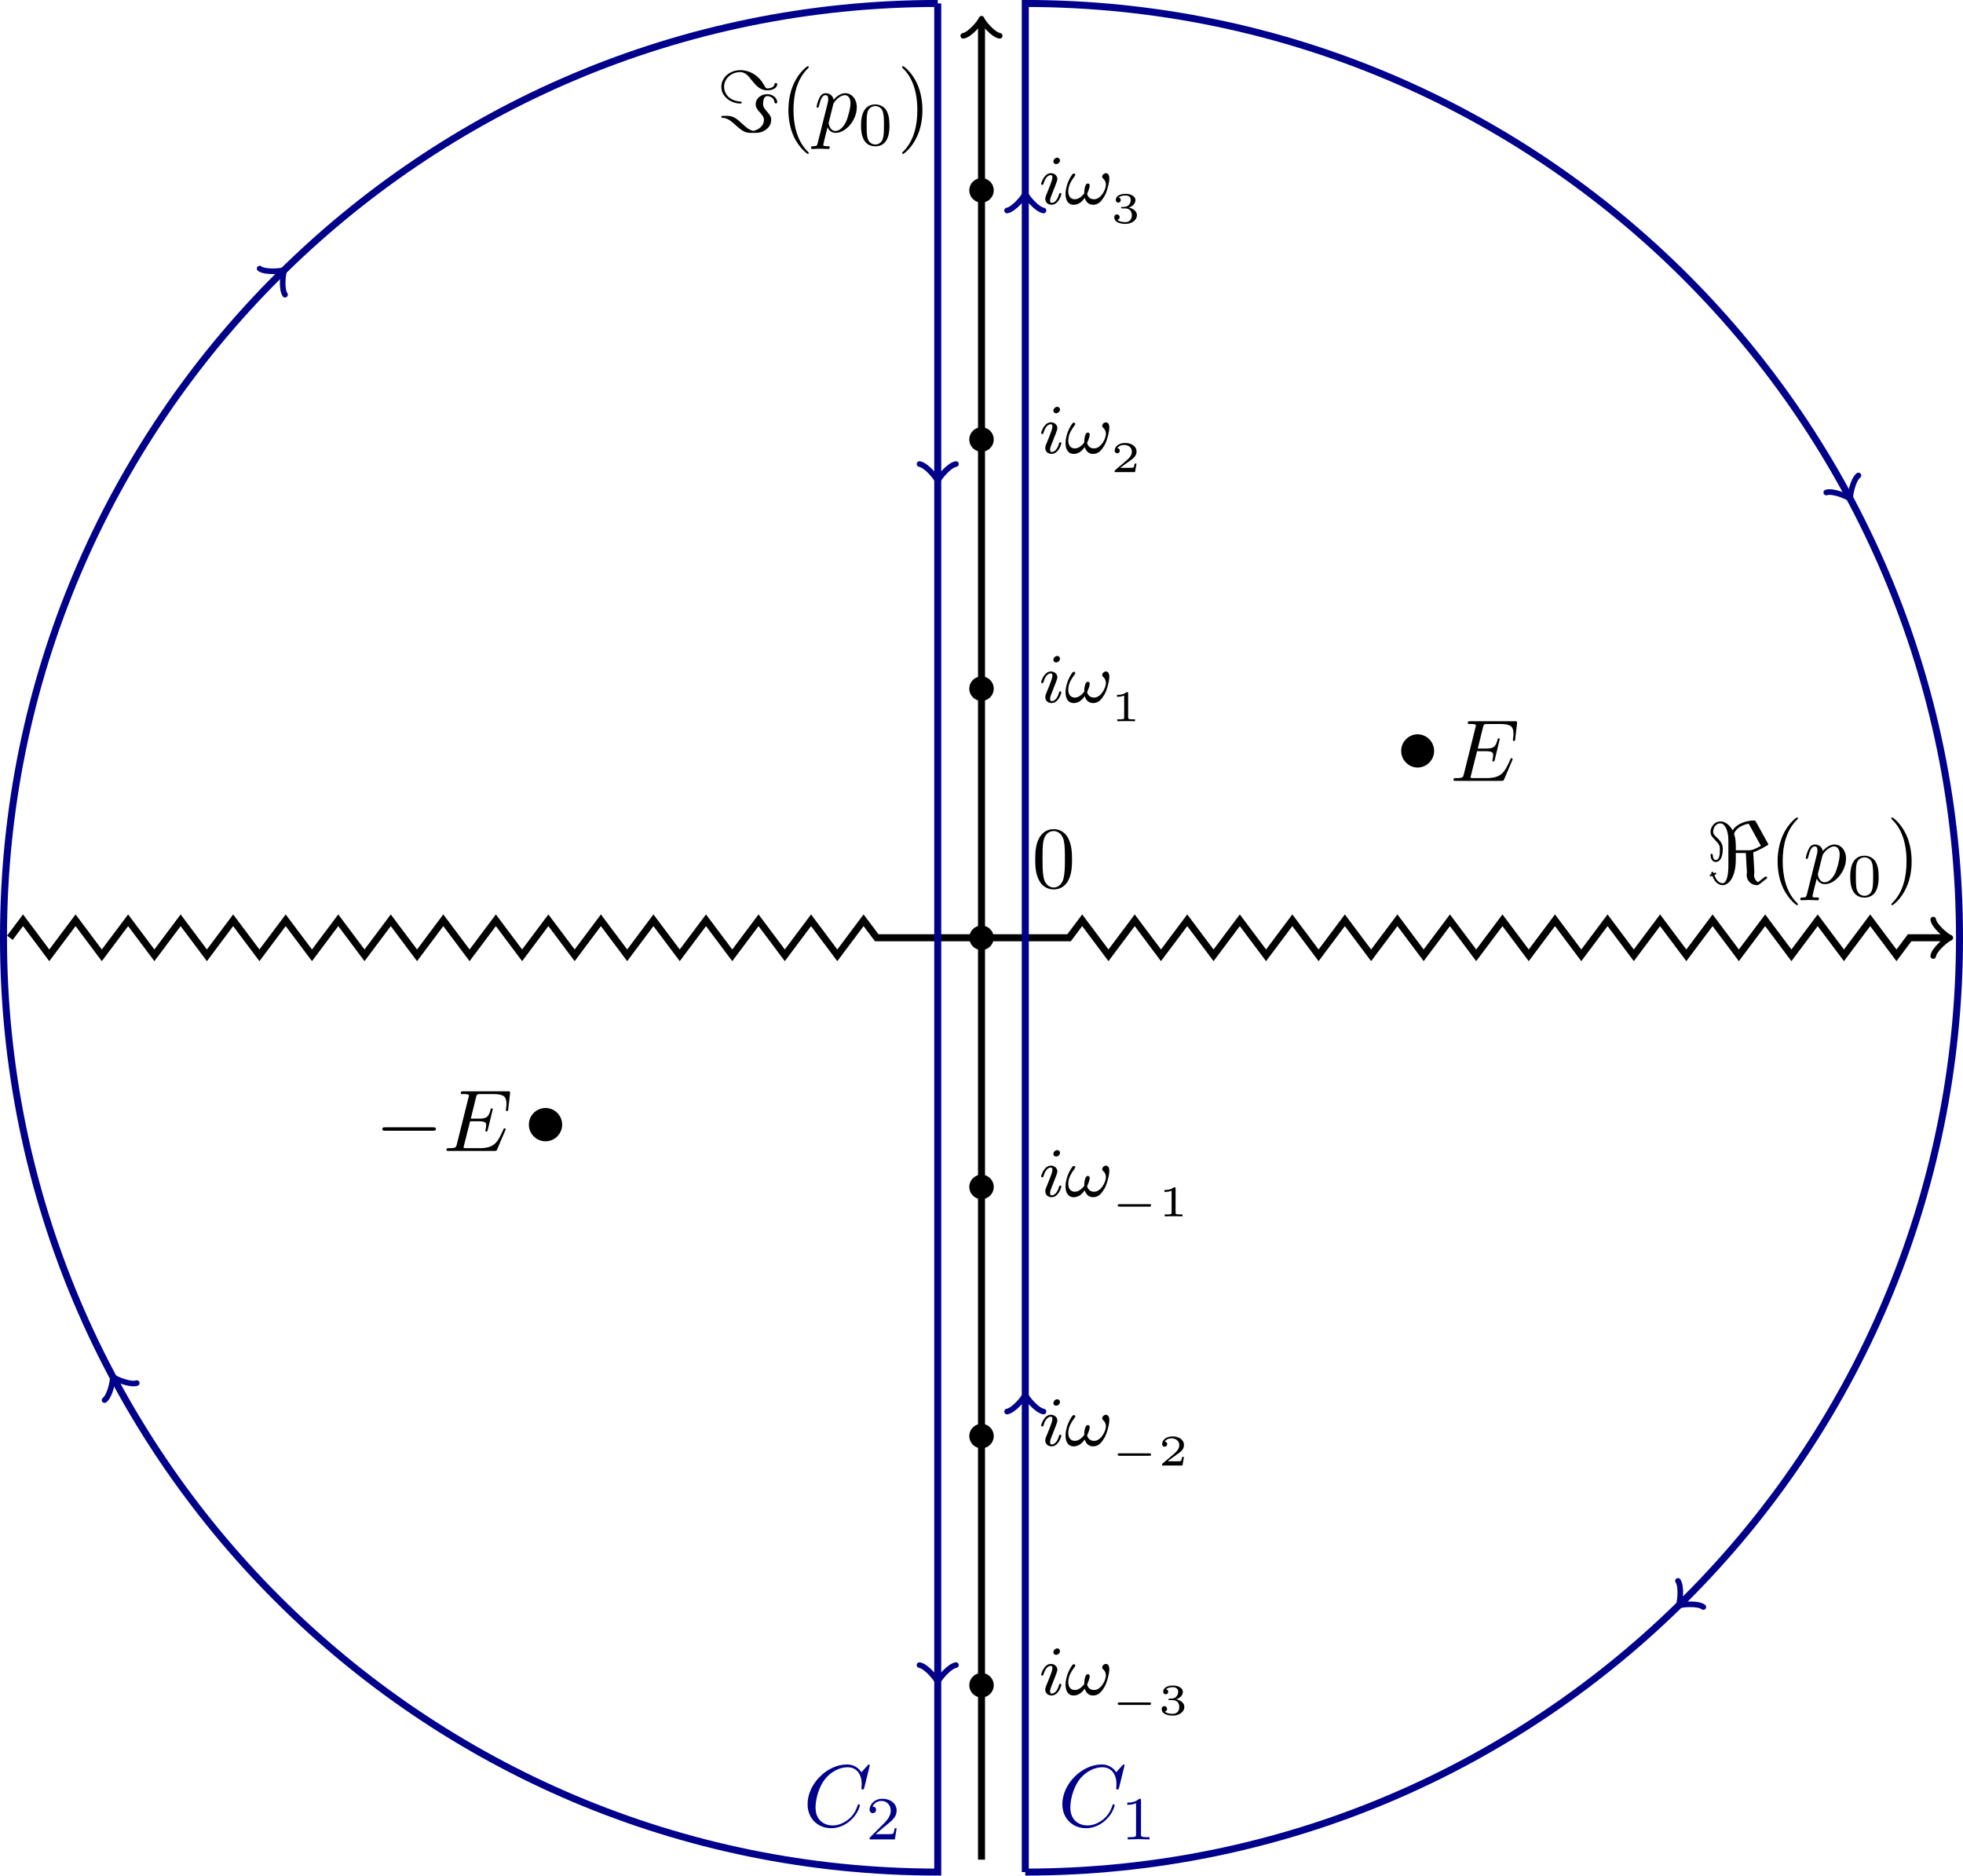
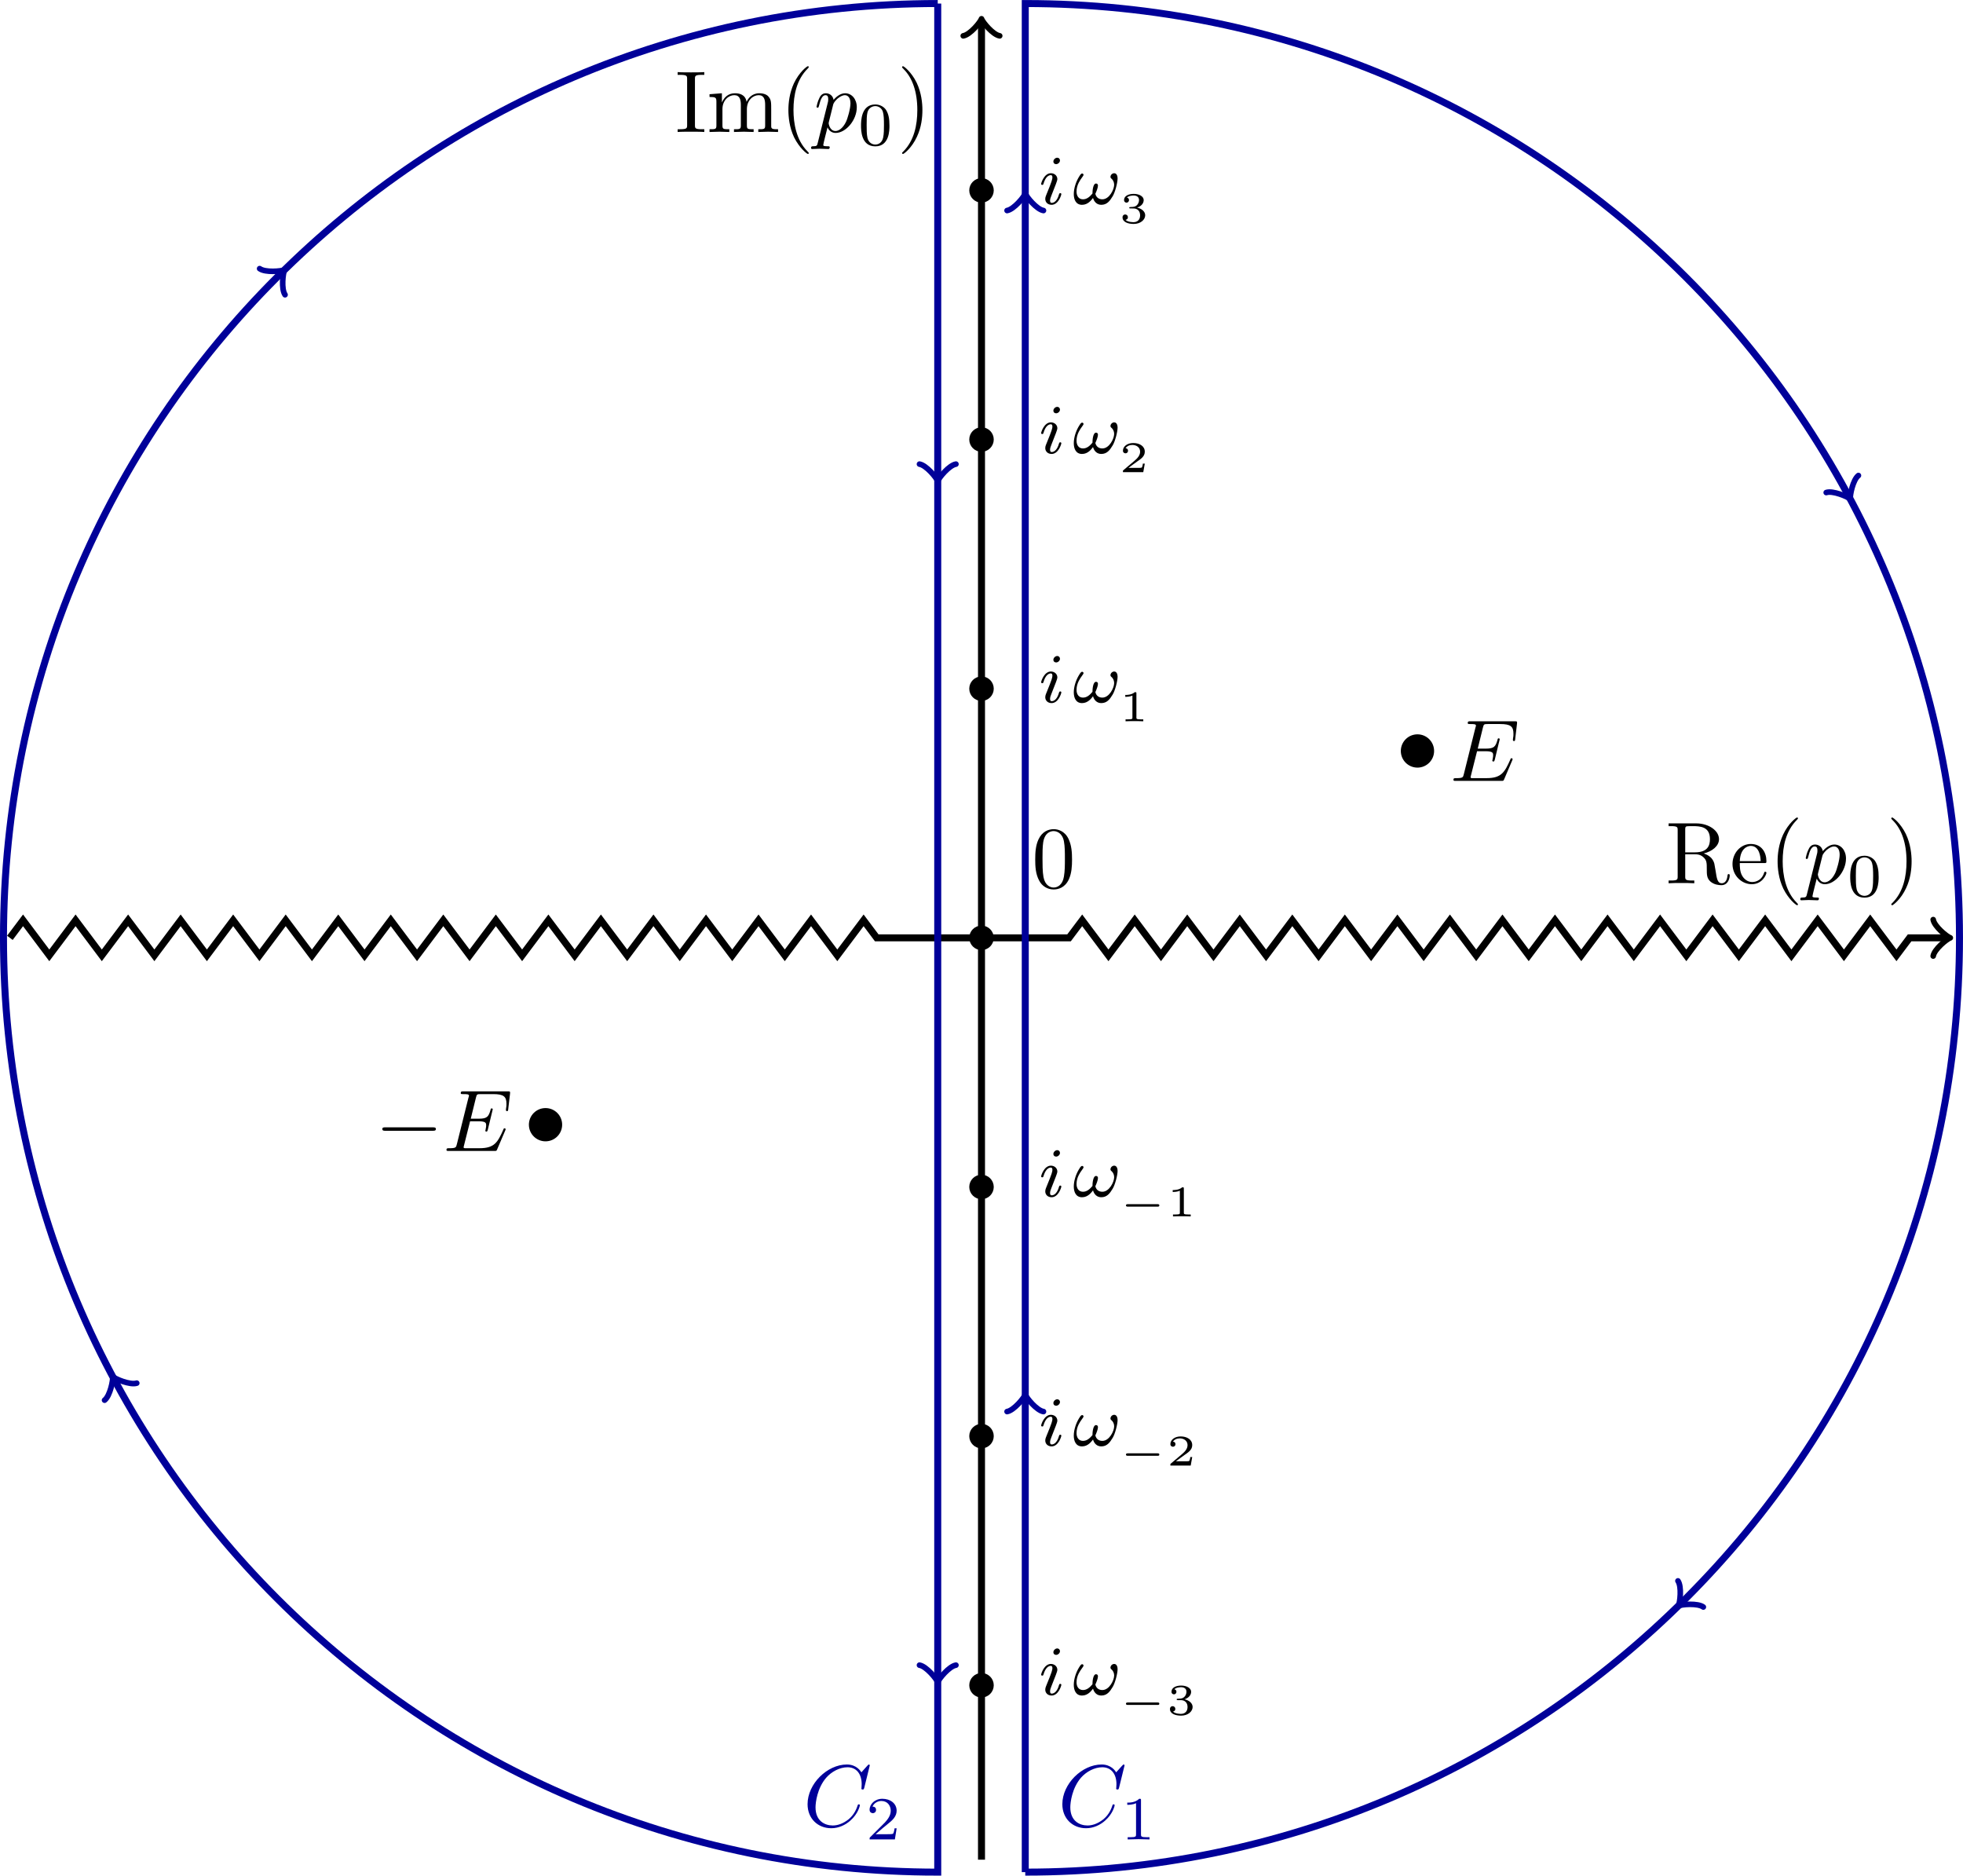
- <svg xmlns="http://www.w3.org/2000/svg" xmlns:xlink="http://www.w3.org/1999/xlink" width="297.811" height="284.527" viewBox="0 0 223.358 213.395">
+ <svg xmlns="http://www.w3.org/2000/svg" xmlns:xlink="http://www.w3.org/1999/xlink" width="297.813" height="213.4pt" viewBox="0 0 223.36 213.4">
  <defs>
    <symbol overflow="visible" id="b">
-       <path d="M5.719-6.984c-.094-.141-.094-.157-.235-.157-.687 0-1.906.282-2.421 1.125-.157-.28-.641-1.015-1.391-1.015-.688 0-1.125.625-1.125 1.203 0 .375.234.625.515.906.547.563.547.719.547 1.094 0 .594-.046 1.187-.484 1.187-.266 0-.313-.375-.328-.546 0-.079-.016-.157-.125-.157-.125 0-.125.11-.125.14 0 .188.094.782.578.782.813 0 .813-1.281.813-1.5 0-.312-.032-.687-.704-1.312-.28-.25-.39-.391-.39-.625 0-.422.297-.954.812-.954.516 0 .922.782.922 1.954v2.937c0 .094 0 1.922-.656 1.922-.36 0-.734-.313-.938-.938.016 0 .22-.062.22-.156 0-.062-.079-.11-.11-.11a1.01 1.01 0 0 0-.203.063C.875-1.203.828-1.312.75-1.312c-.047 0-.125.093-.125.14 0 .031.016.094.047.125-.063.016-.219.063-.219.156 0 .047.063.11.11.11A.88.88 0 0 0 .75-.844C1.063.016 1.578.22 1.922.22c.703 0 1.5-.906 1.5-2.938v-.719h1.14l.125 2.188c0 .063-.03.14-.03.328 0 .594.484 1.14 1.155 1.14.125 0 .157 0 .344-.14l.719-.562C6.985-.578 7-.594 7-.625c0-.078-.156-.14-.188-.14-.046 0-.406.28-.859.656A.946.946 0 0 1 5.5-.922c0-.187.031-.219.031-.328 0-.297-.047-.813-.062-1.125-.016-.203-.063-1-.063-1.14.563-.172 1.64-.813 1.657-.829a.106.106 0 0 0 .062-.093c0-.016-.063-.141-.078-.141zM6.28-4.25c-.922.5-1.125.5-1.422.5H3.422v-.484c0-.688-.094-1.079-.203-1.391.344-.953 1.64-1.14 1.64-1.14.032 0 .079.109.094.109zm0 0" />
+       <path d="M2.234-3.516v-2.578c0-.234 0-.36.22-.39.093-.016.39-.016.593-.016.89 0 2 .047 2 1.484 0 .688-.234 1.5-1.703 1.5zm2.11.125c.953-.234 1.734-.843 1.734-1.625 0-.953-1.14-1.796-2.594-1.796H.344v.312h.25c.765 0 .781.11.781.469v5.25c0 .36-.016.469-.781.469h-.25V0c.36-.031 1.078-.031 1.453-.031.39 0 1.11 0 1.469.031v-.313h-.25c-.766 0-.782-.109-.782-.468v-2.516h1.141c.156 0 .578 0 .938.344.375.344.375.656.375 1.328 0 .64 0 1.047.406 1.422.406.36.953.422 1.25.422.781 0 .953-.813.953-1.094 0-.063 0-.172-.125-.172-.11 0-.11.094-.125.156C6.984-.17 6.64 0 6.39 0c-.485 0-.563-.516-.704-1.438l-.14-.796c-.172-.641-.656-.97-1.203-1.157zm0 0" />
+     </symbol>
+     <symbol overflow="visible" id="c">
+       <path d="M1.11-2.516C1.171-4 2.015-4.25 2.36-4.25c1.015 0 1.124 1.344 1.124 1.734zm0 .22h2.78c.22 0 .25 0 .25-.22 0-.984-.546-1.953-1.78-1.953C1.202-4.469.28-3.437.28-2.187.281-.86 1.328.108 2.47.108 3.688.11 4.14-1 4.14-1.187c0-.094-.079-.125-.141-.125-.078 0-.11.062-.125.14C3.531-.14 2.625-.14 2.531-.14c-.5 0-.89-.296-1.125-.671-.297-.47-.297-1.125-.297-1.485zm0 0" />
+     </symbol>
+     <symbol overflow="visible" id="d">
+       <path d="M3.297 2.39c0-.03 0-.046-.172-.218C1.891.922 1.562-.968 1.562-2.5c0-1.734.375-3.469 1.61-4.703.125-.125.125-.14.125-.172 0-.078-.031-.11-.094-.11-.11 0-1 .688-1.594 1.954C1.11-4.438.984-3.328.984-2.5c0 .781.11 1.984.657 3.125C2.25 1.844 3.094 2.5 3.203 2.5c.063 0 .094-.031.094-.11zm0 0" />
    </symbol>
    <symbol overflow="visible" id="g">
-       <path d="M2.86-3.344c0-.078-.063-.11-.094-.11C1.25-3.546.859-4.546.859-5.14c0-.984.907-1.671 1.813-1.671.562 0 .89.359 1.312.906.454.562.938 1.172 1.782 1.172.703 0 1.14-.313 1.14-.704 0-.125-.093-.125-.156-.125-.125 0-.14.047-.156.141-.078.469-.782.469-.797.469-.14 0-.203-.031-.36-.328-.89-1.64-2.312-1.75-2.718-1.75-1.219 0-2.172.843-2.172 1.89 0 1.235 1.234 1.907 2.14 1.907.063 0 .172 0 .172-.11zM.812-1.828c-.172 0-.266 0-.266.11 0 .03 0 .109.094.109.343.03.671.046 1.437.75C3.141.109 3.36.109 4.156.109c.516 0 .938 0 1.422-.343.36-.235.64-.641.64-1.141 0-.36-.14-.563-.5-.969-.39-.437-.421-.61-.421-.844 0-.421.11-.89.469-.89.015 0 .75 0 .828.703.015.063.031.125.156.125s.156-.047.156-.14c0-.422-.453-.907-1.156-.907-.719 0-1.297.516-1.297 1.14 0 .407.234.657.531 1 .375.407.407.579.407.782 0 .922-1.032 1.25-1.22 1.25-.062 0-.327-.078-.655-.297-.172-.14-.454-.39-.5-.422-.72-.687-1.11-.984-1.797-.984zm0 0" />
+       <path d="M2.875-2.5c0-.766-.11-1.969-.656-3.11C1.625-6.827.766-7.483.672-7.483a.107.107 0 00-.11.109c0 .031 0 .047.188.234.984.985 1.547 2.563 1.547 4.641 0 1.719-.36 3.469-1.594 4.719-.14.125-.14.14-.14.172 0 .062.046.109.109.109.094 0 1-.688 1.578-1.953.516-1.094.625-2.203.625-3.047zm0 0" />
+     </symbol>
+     <symbol overflow="visible" id="h">
+       <path d="M2.25-6.031c0-.36.016-.469.813-.469h.25v-.313c-.344.032-1.126.032-1.516.032-.375 0-1.172 0-1.516-.032v.313h.25c.797 0 .828.11.828.469v5.25c0 .36-.03.469-.828.469h-.25V0c.344-.031 1.14-.031 1.516-.031.39 0 1.172 0 1.516.031v-.313h-.25c-.797 0-.813-.109-.813-.468zm0 0" />
+     </symbol>
+     <symbol overflow="visible" id="i">
+       <path d="M1.094-3.422V-.75c0 .438-.11.438-.782.438V0c.36-.016.86-.031 1.141-.031.25 0 .766.015 1.11.031v-.313c-.672 0-.782 0-.782-.437v-1.844c0-1.031.719-1.594 1.344-1.594.64 0 .75.532.75 1.11V-.75c0 .438-.11.438-.781.438V0c.344-.016.86-.031 1.125-.031.25 0 .781.015 1.11.031v-.313c-.657 0-.766 0-.766-.437v-1.844c0-1.031.703-1.594 1.343-1.594.625 0 .735.532.735 1.11V-.75c0 .438-.11.438-.782.438V0c.344-.016.86-.031 1.125-.031.266 0 .782.015 1.125.031v-.313c-.515 0-.765 0-.78-.296v-1.907c0-.859 0-1.156-.313-1.515-.141-.172-.47-.375-1.047-.375-.828 0-1.282.593-1.438.984-.14-.875-.875-.984-1.328-.984-.734 0-1.203.422-1.484 1.047v-1.047l-1.407.11v.312c.704 0 .782.062.782.562zm0 0" />
+     </symbol>
+     <symbol overflow="visible" id="p">
+       <path d="M4.578-3.188c0-.796-.047-1.593-.39-2.328C3.733-6.484 2.905-6.64 2.5-6.64c-.61 0-1.328.266-1.75 1.188-.313.687-.36 1.469-.36 2.266 0 .75.032 1.64.454 2.406a1.83 1.83 0 001.64 1c.532 0 1.297-.203 1.735-1.157.312-.687.36-1.468.36-2.25zM2.484 0c-.39 0-.984-.25-1.156-1.203-.11-.594-.11-1.516-.11-2.11 0-.64 0-1.296.079-1.828.187-1.187.937-1.28 1.187-1.28.329 0 .985.187 1.172 1.171.11.563.11 1.313.11 1.938 0 .75 0 1.421-.11 2.062C3.5-.297 2.937 0 2.484 0zm0 0" />
+     </symbol>
+     <symbol overflow="visible" id="e">
+       <path d="M.453 1.219c-.078.343-.11.406-.547.406-.11 0-.218 0-.218.188 0 .078.046.125.124.125.266 0 .563-.032.829-.032.343 0 .671.032 1 .032.046 0 .171 0 .171-.204 0-.109-.093-.109-.234-.109-.5 0-.5-.063-.5-.156 0-.125.422-1.75.484-2 .125.297.407.64.922.64 1.157 0 2.407-1.453 2.407-2.921 0-.938-.579-1.594-1.329-1.594-.5 0-.984.36-1.312.75-.094-.547-.531-.75-.89-.75-.47 0-.657.39-.735.562-.188.344-.313.938-.313.969 0 .11.094.11.11.11.11 0 .11-.016.172-.235.172-.703.375-1.188.734-1.188.172 0 .313.079.313.454 0 .234-.032.343-.079.515zm1.75-4.328c.063-.266.344-.547.516-.704.36-.296.64-.374.812-.374.39 0 .64.343.64.937 0 .594-.327 1.734-.515 2.11-.344.702-.812 1.03-1.187 1.03-.656 0-.781-.828-.781-.89 0-.016 0-.031.03-.156zm0 0" />
+     </symbol>
+     <symbol overflow="visible" id="r">
+       <path d="M7.578-6.922c0-.031-.016-.11-.11-.11-.03 0-.046.016-.155.126l-.688.765c-.094-.14-.547-.89-1.656-.89C2.734-7.031.5-4.828.5-2.516.5-.875 1.672.22 3.203.22c.86 0 1.625-.39 2.156-.86.922-.812 1.094-1.718 1.094-1.75 0-.109-.11-.109-.125-.109-.062 0-.11.031-.125.11-.094.28-.328 1-1.016 1.578-.687.546-1.312.718-1.828.718-.89 0-1.953-.515-1.953-2.062 0-.578.203-2.188 1.203-3.36.61-.703 1.547-1.203 2.438-1.203 1.016 0 1.61.766 1.61 1.922 0 .406-.032.406-.032.516 0 .093.11.093.14.093.126 0 .126-.015.188-.203zm0 0" />
+     </symbol>
+     <symbol overflow="visible" id="v">
+       <path d="M7.063-2.328c.015-.047.046-.11.046-.14 0 0 0-.11-.125-.11-.093 0-.109.062-.125.125-.656 1.469-1.015 2.14-2.718 2.14H2.469c-.11-.015-.14-.03-.14-.109 0-.031 0-.047.046-.219l.688-2.734h.984c.844 0 .844.219.844.469 0 .062 0 .187-.063.484-.016.047-.031.078-.031.11 0 .046.031.109.125.109.078 0 .11-.047.156-.203l.563-2.328c0-.063-.047-.11-.125-.11-.079 0-.11.063-.125.172-.22.766-.391 1-1.313 1h-.937l.593-2.406c.094-.36.11-.39.547-.39h1.407c1.203 0 1.515.28 1.515 1.109 0 .234 0 .25-.047.53 0 .048-.015.126-.015.173 0 .047.03.125.125.125.109 0 .125-.063.14-.25l.203-1.735c.032-.265-.015-.265-.265-.265H2.297c-.188 0-.297 0-.297.203 0 .11.094.11.281.11.375 0 .656 0 .656.171 0 .047 0 .063-.062.25L1.562-.78c-.093.39-.109.469-.906.469-.172 0-.281 0-.281.187C.375 0 .469 0 .656 0h5.172c.234 0 .25-.016.313-.172zm0 0" />
+     </symbol>
+     <symbol overflow="visible" id="f">
+       <path d="M3.594-2.219c0-.765-.094-1.328-.406-1.812-.22-.313-.657-.594-1.204-.594C.36-4.625.36-2.719.36-2.219c0 .5 0 2.36 1.625 2.36 1.61 0 1.61-1.86 1.61-2.36zM1.984-.063c-.328 0-.75-.187-.89-.75C1-1.219 1-1.796 1-2.313c0-.515 0-1.046.094-1.421.156-.547.593-.704.89-.704.375 0 .735.235.86.641.11.375.125.875.125 1.485 0 .515 0 1.03-.094 1.468-.14.64-.61.781-.89.781zm0 0" />
+     </symbol>
+     <symbol overflow="visible" id="s">
+       <path d="M2.328-4.438c0-.187 0-.187-.203-.187-.453.438-1.078.438-1.36.438v.25c.157 0 .626 0 1-.188v3.547c0 .234 0 .328-.687.328H.812V0c.125 0 .985-.031 1.235-.031.219 0 1.094.031 1.25.031v-.25H3.03c-.703 0-.703-.094-.703-.328zm0 0" />
    </symbol>
    <symbol overflow="visible" id="u">
-       <path d="M6.563-2.297c.171 0 .359 0 .359-.203 0-.188-.188-.188-.36-.188h-5.39c-.172 0-.344 0-.344.188 0 .203.172.203.344.203zm0 0" />
+       <path d="M3.516-1.266H3.28c-.015.157-.094.563-.187.625-.047.047-.578.047-.688.047H1.125c.734-.64.984-.844 1.39-1.172.516-.406 1-.843 1-1.5 0-.843-.734-1.359-1.624-1.359-.86 0-1.454.61-1.454 1.25 0 .344.297.39.376.39.156 0 .359-.124.359-.374 0-.125-.047-.375-.406-.375.218-.485.687-.641 1.015-.641.703 0 1.063.547 1.063 1.11 0 .609-.438 1.078-.656 1.328L.516-.266C.437-.203.437-.187.437 0h2.876zm0 0" />
    </symbol>
-     <symbol overflow="visible" id="c">
-       <path d="M3.297 2.39c0-.03 0-.046-.172-.218C1.891.922 1.562-.968 1.562-2.5c0-1.734.375-3.469 1.61-4.703.125-.125.125-.14.125-.172 0-.078-.031-.11-.094-.11-.11 0-1 .688-1.594 1.954C1.11-4.438.984-3.328.984-2.5c0 .781.11 1.984.657 3.125C2.25 1.844 3.094 2.5 3.203 2.5c.063 0 .094-.031.094-.11zm0 0" />
+     <symbol overflow="visible" id="j">
+       <path d="M2.375-4.969a.304.304 0 00-.313-.312c-.203 0-.437.203-.437.437 0 .172.125.297.313.297.203 0 .437-.187.437-.422zM1.219-2.047L.78-.953a.927.927 0 00-.078.36c0 .39.297.671.719.671.781 0 1.11-1.11 1.11-1.219 0-.078-.063-.109-.126-.109-.094 0-.11.063-.14.14-.172.641-.5.97-.829.97-.093 0-.187-.047-.187-.25 0-.204.063-.344.156-.594.078-.204.157-.422.25-.641l.25-.64c.063-.188.172-.438.172-.579 0-.39-.328-.672-.734-.672-.766 0-1.11 1.11-1.11 1.22 0 .077.063.108.125.108.11 0 .11-.046.141-.124.219-.766.578-.985.828-.985.11 0 .188.047.188.266 0 .078-.016.187-.094.437zm0 0" />
    </symbol>
-     <symbol overflow="visible" id="f">
-       <path d="M2.875-2.5c0-.766-.11-1.969-.656-3.11C1.625-6.827.766-7.483.672-7.483a.107.107 0 0 0-.11.109c0 .031 0 .047.188.234.984.985 1.547 2.563 1.547 4.641 0 1.719-.36 3.469-1.594 4.719-.14.125-.14.14-.14.172 0 .062.046.109.109.109.094 0 1-.688 1.578-1.953.516-1.094.625-2.203.625-3.047zm0 0" />
+     <symbol overflow="visible" id="k">
+       <path d="M5.11-2.922c0-.234-.079-.594-.391-.594a.441.441 0 00-.422.422c0 .11.094.188.187.266.11.125.235.328.235.625 0 .531-.547 1.656-1.344 1.656-.422 0-.703-.234-.797-.625.125-.266.297-.703.297-.937 0-.125-.063-.235-.219-.235-.36 0-.406.89-.406 1.14-.281.329-.61.657-1.078.657-.5 0-.734-.406-.734-.875 0-.375.093-.703.25-1.016.234-.468.546-.765.546-.89a.157.157 0 00-.156-.156c-.156 0-.266.234-.36.375-.343.562-.593 1.312-.593 1.968 0 .61.234 1.22.938 1.22.687 0 1.078-.563 1.25-.782.124.437.437.781.937.781.64 0 .969-.422 1.297-.969.266-.421.562-1.53.562-2.03zm0 0" />
+     </symbol>
+     <symbol overflow="visible" id="l">
+       <path d="M4.39-1.11c.079 0 .204 0 .204-.14s-.125-.14-.203-.14H1.016c-.079 0-.22 0-.22.14s.141.14.22.14zm0 0" />
+     </symbol>
+     <symbol overflow="visible" id="m">
+       <path d="M1.64-1.656c.47 0 .766.297.766.781 0 .516-.312.781-.75.781-.062 0-.656 0-.906-.265.203-.032.266-.172.266-.297A.304.304 0 00.703-.97c-.156 0-.297.11-.297.328 0 .516.578.75 1.266.75.812 0 1.312-.5 1.312-.984 0-.406-.359-.75-.921-.875.593-.203.75-.578.75-.86 0-.406-.5-.703-1.126-.703-.625 0-1.109.25-1.109.704a.28.28 0 00.281.296c.141 0 .282-.109.282-.296 0-.11-.063-.25-.235-.282.203-.218.656-.234.766-.234.36 0 .61.172.61.516 0 .296-.188.75-.704.78-.14 0-.156 0-.297.016-.047 0-.11 0-.11.079 0 .078.048.078.141.078zm0 0" />
    </symbol>
    <symbol overflow="visible" id="n">
-       <path d="M4.578-3.188c0-.796-.047-1.593-.39-2.328C3.733-6.484 2.905-6.64 2.5-6.64c-.61 0-1.328.266-1.75 1.188-.313.687-.36 1.469-.36 2.266 0 .75.032 1.64.454 2.406a1.83 1.83 0 0 0 1.64 1c.532 0 1.297-.203 1.735-1.157.312-.687.36-1.468.36-2.25zM2.484 0c-.39 0-.984-.25-1.156-1.203-.11-.594-.11-1.516-.11-2.11 0-.64 0-1.296.079-1.828.187-1.187.937-1.28 1.187-1.28.329 0 .985.187 1.172 1.171.11.563.11 1.313.11 1.938 0 .75 0 1.421-.11 2.062C3.5-.297 2.937 0 2.484 0zm0 0" />
+       <path d="M2.938-.969h-.22c0 .094-.062.406-.14.453-.031.032-.453.032-.531.032h-.969c.328-.235.688-.516.984-.72.454-.312.876-.593.876-1.124 0-.64-.61-.985-1.313-.985-.672 0-1.172.376-1.172.876 0 .25.219.296.297.296a.283.283 0 00.281-.296.27.27 0 00-.281-.282c.14-.234.438-.375.766-.375.484 0 .89.281.89.766 0 .422-.297.75-.672 1.062L.516-.234c-.047.047-.063.047-.063.078V0h2.313zm0 0" />
    </symbol>
-     <symbol overflow="visible" id="d">
-       <path d="M.453 1.219c-.078.343-.11.406-.547.406-.11 0-.218 0-.218.188 0 .078.046.125.124.125.266 0 .563-.032.829-.032.343 0 .671.032 1 .032.046 0 .171 0 .171-.204 0-.109-.093-.109-.234-.109-.5 0-.5-.063-.5-.156 0-.125.422-1.75.484-2 .125.297.407.64.922.64 1.157 0 2.407-1.453 2.407-2.921 0-.938-.579-1.594-1.329-1.594-.5 0-.984.36-1.312.75-.094-.547-.531-.75-.89-.75-.47 0-.657.39-.735.562-.188.344-.313.938-.313.969 0 .11.094.11.11.11.11 0 .11-.016.172-.235.172-.703.375-1.188.734-1.188.172 0 .313.079.313.454 0 .234-.032.343-.079.515zm1.75-4.328c.063-.266.344-.547.516-.704.36-.296.64-.374.812-.374.39 0 .64.343.64.937 0 .594-.327 1.734-.515 2.11-.344.702-.812 1.03-1.187 1.03-.656 0-.781-.828-.781-.89 0-.016 0-.031.03-.156zm0 0" />
+     <symbol overflow="visible" id="o">
+       <path d="M1.984-3.172c0-.14-.015-.14-.187-.14C1.453-3 .89-3 .797-3H.719v.219h.078c.11 0 .437-.016.734-.14v2.5c0 .14 0 .202-.531.202H.75V0c.266-.016.719-.016 1-.016.297 0 .734 0 1.016.016v-.219h-.25c-.532 0-.532-.062-.532-.203zm0 0" />
    </symbol>
-     <symbol overflow="visible" id="p">
-       <path d="M7.578-6.922c0-.031-.016-.11-.11-.11-.03 0-.046.016-.155.126l-.688.765c-.094-.14-.547-.89-1.656-.89C2.734-7.031.5-4.828.5-2.516.5-.875 1.672.22 3.203.22c.86 0 1.625-.39 2.156-.86.922-.812 1.094-1.718 1.094-1.75 0-.109-.11-.109-.125-.109-.062 0-.11.031-.125.11-.094.28-.328 1-1.016 1.578-.687.546-1.312.718-1.828.718-.89 0-1.953-.515-1.953-2.062 0-.578.203-2.188 1.203-3.36.61-.703 1.547-1.203 2.438-1.203 1.016 0 1.61.766 1.61 1.922 0 .406-.032.406-.032.516 0 .093.11.093.14.093.126 0 .126-.015.188-.203zm0 0" />
-     </symbol>
-     <symbol overflow="visible" id="t">
-       <path d="M7.063-2.328c.015-.047.046-.11.046-.14 0 0 0-.11-.125-.11-.093 0-.109.062-.125.125-.656 1.469-1.015 2.14-2.718 2.14H2.469c-.11-.015-.14-.03-.14-.109 0-.031 0-.047.046-.219l.688-2.734h.984c.844 0 .844.219.844.469 0 .062 0 .187-.063.484-.016.047-.031.078-.031.11 0 .046.031.109.125.109.078 0 .11-.047.156-.203l.563-2.328c0-.063-.047-.11-.125-.11-.079 0-.11.063-.125.172-.22.766-.391 1-1.313 1h-.937l.593-2.406c.094-.36.11-.39.547-.39h1.407c1.203 0 1.515.28 1.515 1.109 0 .234 0 .25-.047.53 0 .048-.015.126-.015.173 0 .047.03.125.125.125.109 0 .125-.063.14-.25l.203-1.735c.032-.265-.015-.265-.265-.265H2.297c-.188 0-.297 0-.297.203 0 .11.094.11.281.11.375 0 .656 0 .656.171 0 .047 0 .063-.062.25L1.562-.78c-.093.39-.109.469-.906.469-.172 0-.281 0-.281.187C.375 0 .469 0 .656 0h5.172c.234 0 .25-.016.313-.172zm0 0" />
-     </symbol>
-     <symbol overflow="visible" id="e">
-       <path d="M3.594-2.219c0-.765-.094-1.328-.406-1.812-.22-.313-.657-.594-1.204-.594C.36-4.625.36-2.719.36-2.219c0 .5 0 2.36 1.625 2.36 1.61 0 1.61-1.86 1.61-2.36zM1.984-.063c-.328 0-.75-.187-.89-.75C1-1.219 1-1.796 1-2.313c0-.515 0-1.046.094-1.421.156-.547.593-.704.89-.704.375 0 .735.235.86.641.11.375.125.875.125 1.485 0 .515 0 1.03-.094 1.468-.14.64-.61.781-.89.781zm0 0" />
-     </symbol>
-     <symbol overflow="visible" id="q">
-       <path d="M2.328-4.438c0-.187 0-.187-.203-.187-.453.438-1.078.438-1.36.438v.25c.157 0 .626 0 1-.188v3.547c0 .234 0 .328-.687.328H.812V0c.125 0 .985-.031 1.235-.031.219 0 1.094.031 1.25.031v-.25H3.03c-.703 0-.703-.094-.703-.328zm0 0" />
-     </symbol>
-     <symbol overflow="visible" id="s">
-       <path d="M3.516-1.266H3.28c-.015.157-.094.563-.187.625-.047.047-.578.047-.688.047H1.125c.734-.64.984-.844 1.39-1.172.516-.406 1-.843 1-1.5 0-.843-.734-1.359-1.624-1.359-.86 0-1.454.61-1.454 1.25 0 .344.297.39.376.39.156 0 .359-.124.359-.374 0-.125-.047-.375-.406-.375.218-.485.687-.641 1.015-.641.703 0 1.063.547 1.063 1.11 0 .609-.438 1.078-.656 1.328L.516-.266C.437-.203.437-.187.437 0h2.876zm0 0" />
-     </symbol>
-     <symbol overflow="visible" id="h">
-       <path d="M2.375-4.969a.304.304 0 0 0-.313-.312c-.203 0-.437.203-.437.437 0 .172.125.297.313.297.203 0 .437-.187.437-.422zM1.219-2.047L.78-.953a.927.927 0 0 0-.078.36c0 .39.297.671.719.671.781 0 1.11-1.11 1.11-1.219 0-.078-.063-.109-.126-.109-.094 0-.11.063-.14.14-.172.641-.5.97-.829.97-.093 0-.187-.047-.187-.25 0-.204.063-.344.156-.594.078-.204.157-.422.25-.641l.25-.64c.063-.188.172-.438.172-.579 0-.39-.328-.672-.734-.672-.766 0-1.11 1.11-1.11 1.22 0 .077.063.108.125.108.11 0 .11-.046.141-.124.219-.766.578-.985.828-.985.11 0 .188.047.188.266 0 .078-.016.187-.094.437zm0 0" />
-     </symbol>
-     <symbol overflow="visible" id="i">
-       <path d="M5.11-2.922c0-.234-.079-.594-.391-.594a.441.441 0 0 0-.422.422c0 .11.094.188.187.266.11.125.235.328.235.625 0 .531-.547 1.656-1.344 1.656-.422 0-.703-.234-.797-.625.125-.266.297-.703.297-.937 0-.125-.063-.235-.219-.235-.36 0-.406.89-.406 1.14-.281.329-.61.657-1.078.657-.5 0-.734-.406-.734-.875 0-.375.093-.703.25-1.016.234-.468.546-.765.546-.89a.157.157 0 0 0-.156-.156c-.156 0-.266.234-.36.375-.343.562-.593 1.312-.593 1.968 0 .61.234 1.22.938 1.22.687 0 1.078-.563 1.25-.782.124.437.437.781.937.781.64 0 .969-.422 1.297-.969.266-.421.562-1.53.562-2.03zm0 0" />
-     </symbol>
-     <symbol overflow="visible" id="j">
-       <path d="M4.39-1.11c.079 0 .204 0 .204-.14s-.125-.14-.203-.14H1.016c-.079 0-.22 0-.22.14s.141.14.22.14zm0 0" />
-     </symbol>
-     <symbol overflow="visible" id="k">
-       <path d="M1.64-1.656c.47 0 .766.297.766.781 0 .516-.312.781-.75.781-.062 0-.656 0-.906-.265.203-.032.266-.172.266-.297A.304.304 0 0 0 .703-.97c-.156 0-.297.11-.297.328 0 .516.578.75 1.266.75.812 0 1.312-.5 1.312-.984 0-.406-.359-.75-.921-.875.593-.203.75-.578.75-.86 0-.406-.5-.703-1.126-.703-.625 0-1.109.25-1.109.704a.28.28 0 0 0 .281.296c.141 0 .282-.109.282-.296 0-.11-.063-.25-.235-.282.203-.218.656-.234.766-.234.36 0 .61.172.61.516 0 .296-.188.75-.704.78-.14 0-.156 0-.297.016-.047 0-.11 0-.11.079 0 .078.048.078.141.078zm0 0" />
-     </symbol>
-     <symbol overflow="visible" id="l">
-       <path d="M2.938-.969h-.22c0 .094-.062.406-.14.453-.031.032-.453.032-.531.032h-.969c.328-.235.688-.516.984-.72.454-.312.876-.593.876-1.124 0-.64-.61-.985-1.313-.985-.672 0-1.172.376-1.172.876 0 .25.219.296.297.296a.283.283 0 0 0 .281-.296.27.27 0 0 0-.281-.282c.14-.234.438-.375.766-.375.484 0 .89.281.89.766 0 .422-.297.75-.672 1.062L.516-.234c-.047.047-.063.047-.063.078V0h2.313zm0 0" />
-     </symbol>
-     <symbol overflow="visible" id="m">
-       <path d="M1.984-3.172c0-.14-.015-.14-.187-.14C1.453-3 .89-3 .797-3H.719v.219h.078c.11 0 .437-.016.734-.14v2.5c0 .14 0 .202-.531.202H.75V0c.266-.016.719-.016 1-.016.297 0 .734 0 1.016.016v-.219h-.25c-.532 0-.532-.062-.532-.203zm0 0" />
+     <symbol overflow="visible" id="w">
+       <path d="M6.563-2.297c.171 0 .359 0 .359-.203 0-.188-.188-.188-.36-.188h-5.39c-.172 0-.344 0-.344.188 0 .203.172.203.344.203zm0 0" />
    </symbol>
    <clipPath id="a">
      <path d="M100 93h123.36v27H100zm0 0" />
    </clipPath>
-     <clipPath id="o">
-       <path d="M105 0h118.36v213.395H105zm0 0" />
+     <clipPath id="q">
+       <path d="M105 0h118.36v213.398H105zm0 0" />
    </clipPath>
-     <clipPath id="r">
-       <path d="M0 0h118v213.395H0zm0 0" />
+     <clipPath id="t">
+       <path d="M0 0h118v213.398H0zm0 0" />
    </clipPath>
  </defs>
-   <path d="M1.125 106.695l1.496-1.992 2.988 3.988 2.989-3.988 2.988 3.988 2.992-3.988 2.988 3.988 2.989-3.988 2.988 3.988 2.988-3.988 2.989 3.988 2.988-3.988 2.992 3.988 2.988-3.988 2.989 3.988 2.988-3.988 2.988 3.988 2.988-3.988 2.989 3.988 2.992-3.988 2.988 3.988 2.988-3.988 2.989 3.988 2.988-3.988 2.988 3.988 2.989-3.988 2.992 3.988 2.988-3.988 2.988 3.988 2.989-3.988 2.988 3.988 2.988-3.988 2.988 3.988 2.989-3.988 1.496 1.992h11.922" fill="none" stroke-width="0.797" stroke="rgb(0%,0%,0%)" stroke-miterlimit="10" />
+   <path d="M1.125 106.703l1.496-1.992 2.988 3.984 2.989-3.984 2.988 3.984 2.992-3.984 2.988 3.984 2.989-3.984 2.988 3.984 2.988-3.984 2.989 3.984 2.988-3.984 2.988 3.984 2.992-3.984 2.989 3.984 2.988-3.984 2.988 3.984 2.988-3.984 2.989 3.984 2.988-3.984 2.992 3.984 2.988-3.984 2.989 3.984 2.988-3.984 2.988 3.984 2.989-3.984 2.992 3.984 2.988-3.984 2.988 3.984 2.989-3.984 2.988 3.984 2.988-3.984 2.988 3.984 2.993-3.984 1.492 1.992h11.922" fill="none" stroke-width=".797" stroke="#000" stroke-miterlimit="10" />
  <g clip-path="url(#a)">
-     <path d="M111.68 106.695h9.96l1.497-1.992 2.988 3.988 2.988-3.988 2.989 3.988 2.988-3.988 2.992 3.988 2.988-3.988 2.989 3.988 2.988-3.988 2.988 3.988 2.988-3.988 2.989 3.988 2.992-3.988 2.988 3.988 2.988-3.988 2.989 3.988 2.988-3.988 2.988 3.988 2.989-3.988 2.992 3.988 2.988-3.988 2.988 3.988 2.989-3.988 2.988 3.988 2.988-3.988 2.988 3.988 2.993-3.988 2.988 3.988 2.988-3.988 2.988 3.988 2.989-3.988 2.988 3.988 1.496-1.996h4.238" fill="none" stroke-width="0.797" stroke="rgb(0%,0%,0%)" stroke-miterlimit="10" />
+     <path d="M111.68 106.703h9.96l1.497-1.992 2.988 3.984 2.988-3.984 2.989 3.984 2.988-3.984 2.988 3.984 2.992-3.984 2.989 3.984 2.988-3.984 2.988 3.984 2.988-3.984 2.989 3.984 2.992-3.984 2.988 3.984 2.988-3.984 2.989 3.984 2.988-3.984 2.988 3.984 2.989-3.984 2.992 3.984 2.988-3.984 2.988 3.984 2.989-3.984 2.988 3.984 2.988-3.984 2.988 3.984 2.993-3.984 2.988 3.984 2.988-3.984 2.988 3.984 2.989-3.984 2.988 3.984 1.496-1.992h4.238" fill="none" stroke-width=".797" stroke="#000" stroke-miterlimit="10" />
  </g>
-   <path d="M219.969 104.625c.129.777 1.554 1.941 1.945 2.07-.39.133-1.816 1.297-1.945 2.075" fill="none" stroke-width="0.638" stroke-linecap="round" stroke-linejoin="round" stroke="rgb(0%,0%,0%)" stroke-miterlimit="10" />
-   <use xlink:href="#b" x="194.085" y="100.488" fill="rgb(0%,0%,0%)" />
-   <use xlink:href="#c" x="201.28" y="100.488" fill="rgb(0%,0%,0%)" />
-   <use xlink:href="#d" x="205.155" y="100.488" fill="rgb(0%,0%,0%)" />
-   <use xlink:href="#e" x="210.167" y="101.982" fill="rgb(0%,0%,0%)" />
-   <use xlink:href="#f" x="214.637" y="100.488" fill="rgb(0%,0%,0%)" />
-   <path d="M111.68 211.582V2.52" fill="none" stroke-width="0.797" stroke="rgb(0%,0%,0%)" stroke-miterlimit="10" />
-   <path d="M109.605 4.074c.778-.129 1.946-1.554 2.075-1.941.129.387 1.293 1.812 2.07 1.941" fill="none" stroke-width="0.638" stroke-linecap="round" stroke-linejoin="round" stroke="rgb(0%,0%,0%)" stroke-miterlimit="10" />
-   <use xlink:href="#g" x="81.53" y="15.011" fill="rgb(0%,0%,0%)" />
-   <use xlink:href="#c" x="88.725" y="15.011" fill="rgb(0%,0%,0%)" />
-   <use xlink:href="#d" x="92.599" y="15.011" fill="rgb(0%,0%,0%)" />
-   <use xlink:href="#e" x="97.612" y="16.505" fill="rgb(0%,0%,0%)" />
-   <use xlink:href="#f" x="102.081" y="15.011" fill="rgb(0%,0%,0%)" />
-   <path d="M112.676 191.738a.995.995 0 1 0-1.99-.001.995.995 0 0 0 1.99.001zm0 0" fill="rgb(0%,0%,0%)" stroke-width="0.797" stroke="rgb(0%,0%,0%)" stroke-miterlimit="10" />
-   <g fill="rgb(0%,0%,0%)">
-     <use xlink:href="#h" x="118.233" y="192.827" />
-     <use xlink:href="#i" x="121.116" y="192.827" />
+   <path d="M219.969 104.629c.129.777 1.554 1.945 1.945 2.074-.39.129-1.816 1.293-1.945 2.07" fill="none" stroke-width=".638" stroke-linecap="round" stroke-linejoin="round" stroke="#000" stroke-miterlimit="10" />
+   <use xlink:href="#b" x="189.519" y="100.493" />
+   <use xlink:href="#c" x="196.852" y="100.493" />
+   <use xlink:href="#d" x="201.28" y="100.493" />
+   <use xlink:href="#e" x="205.155" y="100.493" />
+   <use xlink:href="#f" x="210.167" y="101.987" />
+   <use xlink:href="#g" x="214.637" y="100.493" />
+   <path d="M111.68 211.586V2.527" fill="none" stroke-width=".797" stroke="#000" stroke-miterlimit="10" />
+   <path d="M109.605 4.078c.778-.129 1.946-1.55 2.075-1.941.129.39 1.293 1.812 2.07 1.941" fill="none" stroke-width=".638" stroke-linecap="round" stroke-linejoin="round" stroke="#000" stroke-miterlimit="10" />
+   <use xlink:href="#h" x="76.825" y="15.016" />
+   <use xlink:href="#i" x="80.422" y="15.016" />
+   <use xlink:href="#d" x="88.724" y="15.016" />
+   <use xlink:href="#e" x="92.599" y="15.016" />
+   <use xlink:href="#f" x="97.612" y="16.51" />
+   <use xlink:href="#g" x="102.081" y="15.016" />
+   <path d="M112.676 191.742a.995.995 0 10-1.99-.001.995.995 0 001.99.001zm0 0" stroke-width=".797" stroke="#000" stroke-miterlimit="10" />
+   <use xlink:href="#j" x="118.233" y="192.832" />
+   <use xlink:href="#k" x="122.056" y="192.832" />
+   <use xlink:href="#l" x="127.322" y="195.09" />
+   <use xlink:href="#m" x="132.719" y="195.09" />
+   <path d="M112.676 163.395a.995.995 0 10-1.99-.002.995.995 0 001.99.002zm0 0" stroke-width=".797" stroke="#000" stroke-miterlimit="10" />
+   <use xlink:href="#j" x="118.233" y="164.485" />
+   <use xlink:href="#k" x="122.056" y="164.485" />
+   <use xlink:href="#l" x="127.322" y="166.744" />
+   <use xlink:href="#n" x="132.719" y="166.744" />
+   <path d="M112.676 135.047a.998.998 0 00-.996-.996.995.995 0 10.996.996zm0 0" stroke-width=".797" stroke="#000" stroke-miterlimit="10" />
+   <use xlink:href="#j" x="118.233" y="136.139" />
+   <use xlink:href="#k" x="122.056" y="136.139" />
+   <use xlink:href="#l" x="127.322" y="138.397" />
+   <use xlink:href="#o" x="132.719" y="138.397" />
+   <path d="M112.676 78.355a.995.995 0 10-1.99-.001.995.995 0 001.99.001zm0 0" stroke-width=".797" stroke="#000" stroke-miterlimit="10" />
+   <use xlink:href="#j" x="118.233" y="79.917" />
+   <use xlink:href="#k" x="122.056" y="79.917" />
+   <use xlink:href="#o" x="127.322" y="82.064" />
+   <path d="M112.676 50.008a.995.995 0 10-1.99-.002.995.995 0 001.99.002zm0 0" stroke-width=".797" stroke="#000" stroke-miterlimit="10" />
+   <use xlink:href="#j" x="118.233" y="51.57" />
+   <use xlink:href="#k" x="122.056" y="51.57" />
+   <use xlink:href="#n" x="127.322" y="53.718" />
+   <path d="M112.676 21.66a.995.995 0 10-1.99-.002.995.995 0 001.99.002zm0 0" stroke-width=".797" stroke="#000" stroke-miterlimit="10" />
+   <use xlink:href="#j" x="118.233" y="23.224" />
+   <use xlink:href="#k" x="122.056" y="23.224" />
+   <use xlink:href="#m" x="127.322" y="25.371" />
+   <path d="M112.676 106.703a.995.995 0 10-1.99-.002.995.995 0 001.99.002zm0 0" stroke-width=".797" stroke="#000" stroke-miterlimit="10" />
+   <use xlink:href="#p" x="117.403" y="100.979" />
+   <g clip-path="url(#q)">
+     <path d="M116.66 213.004V.402c58.707 0 106.3 47.59 106.3 106.301 0 58.707-47.593 106.3-106.3 106.3" fill="none" stroke-width=".797" stroke="#009" stroke-miterlimit="10" />
  </g>
-   <use xlink:href="#j" x="126.381" y="195.085" fill="rgb(0%,0%,0%)" />
-   <use xlink:href="#k" x="131.778" y="195.085" fill="rgb(0%,0%,0%)" />
-   <path d="M112.676 163.39a.995.995 0 1 0-1.99-.001.995.995 0 0 0 1.99.002zm0 0" fill="rgb(0%,0%,0%)" stroke-width="0.797" stroke="rgb(0%,0%,0%)" stroke-miterlimit="10" />
-   <g fill="rgb(0%,0%,0%)">
-     <use xlink:href="#h" x="118.233" y="164.48" />
-     <use xlink:href="#i" x="121.116" y="164.48" />
+   <path d="M114.59 160.602c.773-.13 1.941-1.555 2.07-1.942.13.387 1.293 1.813 2.07 1.942M114.59 23.953c.773-.129 1.941-1.555 2.07-1.941.13.386 1.293 1.812 2.07 1.941M211.46 54.102c-.624.476-.991 2.28-.92 2.683-.298-.281-1.993-.996-2.743-.746M193.813 182.84c-.633-.465-2.465-.309-2.836-.13.187-.366.398-2.194-.051-2.843" fill="none" stroke-width=".638" stroke-linecap="round" stroke-linejoin="round" stroke="#009" stroke-miterlimit="10" />
+   <use xlink:href="#r" x="120.379" y="207.788" fill="#009" />
+   <use xlink:href="#s" x="127.5" y="209.282" fill="#009" />
+   <g clip-path="url(#t)">
+     <path d="M106.7.402v212.602C47.987 213.004.397 165.41.397 106.704.398 47.991 47.988.401 106.7.401" fill="none" stroke-width=".797" stroke="#009" stroke-miterlimit="10" />
  </g>
-   <use xlink:href="#j" x="126.382" y="166.739" fill="rgb(0%,0%,0%)" />
-   <use xlink:href="#l" x="131.778" y="166.739" fill="rgb(0%,0%,0%)" />
-   <path d="M112.676 135.043a.995.995 0 1 0-1.99-.002.995.995 0 0 0 1.99.002zm0 0" fill="rgb(0%,0%,0%)" stroke-width="0.797" stroke="rgb(0%,0%,0%)" stroke-miterlimit="10" />
-   <g fill="rgb(0%,0%,0%)">
-     <use xlink:href="#h" x="118.233" y="136.134" />
-     <use xlink:href="#i" x="121.116" y="136.134" />
-   </g>
-   <use xlink:href="#j" x="126.382" y="138.392" fill="rgb(0%,0%,0%)" />
-   <use xlink:href="#m" x="131.778" y="138.392" fill="rgb(0%,0%,0%)" />
-   <path d="M112.676 78.352a.995.995 0 1 0-1.99-.002.995.995 0 0 0 1.99.002zm0 0" fill="rgb(0%,0%,0%)" stroke-width="0.797" stroke="rgb(0%,0%,0%)" stroke-miterlimit="10" />
-   <g fill="rgb(0%,0%,0%)">
-     <use xlink:href="#h" x="118.233" y="79.912" />
-     <use xlink:href="#i" x="121.116" y="79.912" />
-   </g>
-   <use xlink:href="#m" x="126.382" y="82.059" fill="rgb(0%,0%,0%)" />
-   <path d="M112.676 50.004a.995.995 0 1 0-1.99-.002.995.995 0 0 0 1.99.002zm0 0" fill="rgb(0%,0%,0%)" stroke-width="0.797" stroke="rgb(0%,0%,0%)" stroke-miterlimit="10" />
-   <g fill="rgb(0%,0%,0%)">
-     <use xlink:href="#h" x="118.233" y="51.565" />
-     <use xlink:href="#i" x="121.116" y="51.565" />
-   </g>
-   <use xlink:href="#l" x="126.382" y="53.713" fill="rgb(0%,0%,0%)" />
-   <path d="M112.676 21.656a.995.995 0 1 0-1.99-.001.995.995 0 0 0 1.99.001zm0 0" fill="rgb(0%,0%,0%)" stroke-width="0.797" stroke="rgb(0%,0%,0%)" stroke-miterlimit="10" />
-   <g fill="rgb(0%,0%,0%)">
-     <use xlink:href="#h" x="118.233" y="23.219" />
-     <use xlink:href="#i" x="121.116" y="23.219" />
-   </g>
-   <use xlink:href="#k" x="126.382" y="25.366" fill="rgb(0%,0%,0%)" />
-   <path d="M112.676 106.695a.998.998 0 0 0-.996-.996.995.995 0 1 0 .996.996zm0 0" fill="rgb(0%,0%,0%)" stroke-width="0.797" stroke="rgb(0%,0%,0%)" stroke-miterlimit="10" />
-   <use xlink:href="#n" x="117.403" y="100.974" fill="rgb(0%,0%,0%)" />
-   <g clip-path="url(#o)">
-     <path d="M116.66 212.996V.395c58.711 0 106.3 47.593 106.3 106.3 0 58.711-47.589 106.301-106.3 106.301" fill="none" stroke-width="0.797" stroke="rgb(0%,0%,54.5%)" stroke-miterlimit="10" />
-   </g>
-   <path d="M114.59 160.598c.777-.133 1.941-1.555 2.07-1.946.13.391 1.297 1.813 2.074 1.946" fill="none" stroke-width="0.638" stroke-linecap="round" stroke-linejoin="round" stroke="rgb(0%,0%,54.5%)" stroke-miterlimit="10" />
-   <path d="M114.59 23.95c.777-.134 1.941-1.555 2.07-1.946.13.39 1.297 1.812 2.074 1.945" fill="none" stroke-width="0.638" stroke-linecap="round" stroke-linejoin="round" stroke="rgb(0%,0%,54.5%)" stroke-miterlimit="10" />
-   <path d="M211.46 54.094c-.624.48-.991 2.285-.92 2.687-.298-.281-1.997-.996-2.743-.746" fill="none" stroke-width=".638" stroke-linecap="round" stroke-linejoin="round" stroke="rgb(0%,0%,54.5%)" stroke-miterlimit="10" />
-   <path d="M193.812 182.836c-.632-.469-2.468-.309-2.835-.133.187-.363.398-2.191-.051-2.84" fill="none" stroke-width=".638" stroke-linecap="round" stroke-linejoin="round" stroke="rgb(0%,0%,54.5%)" stroke-miterlimit="10" />
-   <use xlink:href="#p" x="120.379" y="207.783" fill="rgb(0%,0%,54.5%)" />
-   <use xlink:href="#q" x="127.5" y="209.277" fill="rgb(0%,0%,54.5%)" />
-   <g clip-path="url(#r)">
-     <path d="M106.7.395v212.601c-58.712 0-106.302-47.59-106.302-106.3C.398 47.987 47.988.394 106.7.394" fill="none" stroke-width="0.797" stroke="rgb(0%,0%,54.5%)" stroke-miterlimit="10" />
-   </g>
-   <path d="M108.77 52.797c-.778.129-1.942 1.555-2.07 1.945-.134-.39-1.298-1.816-2.075-1.945" fill="none" stroke-width="0.638" stroke-linecap="round" stroke-linejoin="round" stroke="rgb(0%,0%,54.5%)" stroke-miterlimit="10" />
-   <path d="M108.77 189.445c-.778.133-1.942 1.555-2.07 1.946-.134-.391-1.298-1.813-2.075-1.946" fill="none" stroke-width="0.638" stroke-linecap="round" stroke-linejoin="round" stroke="rgb(0%,0%,54.5%)" stroke-miterlimit="10" />
-   <path d="M11.898 159.297c.625-.477.989-2.281.922-2.684.297.282 1.993.996 2.742.746" fill="none" stroke-width=".638" stroke-linecap="round" stroke-linejoin="round" stroke="rgb(0%,0%,54.5%)" stroke-miterlimit="10" />
-   <path d="M29.543 30.559c.637.464 2.469.308 2.84.132-.192.364-.399 2.192.05 2.84" fill="none" stroke-width=".638" stroke-linecap="round" stroke-linejoin="round" stroke="rgb(0%,0%,54.5%)" stroke-miterlimit="10" />
-   <use xlink:href="#p" x="91.389" y="207.783" fill="rgb(0%,0%,54.5%)" />
-   <use xlink:href="#s" x="98.509" y="209.277" fill="rgb(0%,0%,54.5%)" />
-   <path d="M162.781 85.438c0-.825-.672-1.497-1.496-1.497a1.495 1.495 0 0 0 0 2.989c.824 0 1.496-.668 1.496-1.493zm0 0" fill="rgb(0%,0%,0%)" stroke-width="0.797" stroke="rgb(0%,0%,0%)" stroke-miterlimit="10" />
-   <use xlink:href="#t" x="165.004" y="88.841" fill="rgb(0%,0%,0%)" />
-   <path d="M63.566 127.957c0-.824-.668-1.496-1.496-1.496a1.495 1.495 0 1 0 1.496 1.496zm0 0" fill="rgb(0%,0%,0%)" stroke-width="0.797" stroke="rgb(0%,0%,0%)" stroke-miterlimit="10" />
-   <use xlink:href="#u" x="42.676" y="130.946" fill="rgb(0%,0%,0%)" />
-   <use xlink:href="#t" x="50.425" y="130.946" fill="rgb(0%,0%,0%)" />
+   <path d="M108.77 52.805c-.778.129-1.942 1.55-2.07 1.941-.134-.39-1.298-1.812-2.075-1.941M108.77 189.453c-.778.129-1.942 1.555-2.07 1.942-.134-.387-1.298-1.813-2.075-1.942M11.898 159.305c.625-.48.989-2.285.922-2.688.297.281 1.992.996 2.739.75M29.543 30.563c.637.468 2.469.308 2.84.132-.192.364-.399 2.192.05 2.84" fill="none" stroke-width=".638" stroke-linecap="round" stroke-linejoin="round" stroke="#009" stroke-miterlimit="10" />
+   <use xlink:href="#r" x="91.389" y="207.788" fill="#009" />
+   <use xlink:href="#u" x="98.509" y="209.282" fill="#009" />
+   <path d="M162.781 85.441a1.495 1.495 0 10-1.496 1.496c.824 0 1.496-.671 1.496-1.496zm0 0" stroke-width=".797" stroke="#000" stroke-miterlimit="10" />
+   <use xlink:href="#v" x="165.004" y="88.846" />
+   <path d="M63.566 127.96c0-.823-.668-1.491-1.492-1.491a1.494 1.494 0 101.492 1.492zm0 0" stroke-width=".797" stroke="#000" stroke-miterlimit="10" />
+   <use xlink:href="#w" x="42.676" y="130.951" />
+   <use xlink:href="#v" x="50.425" y="130.951" />
</svg>
